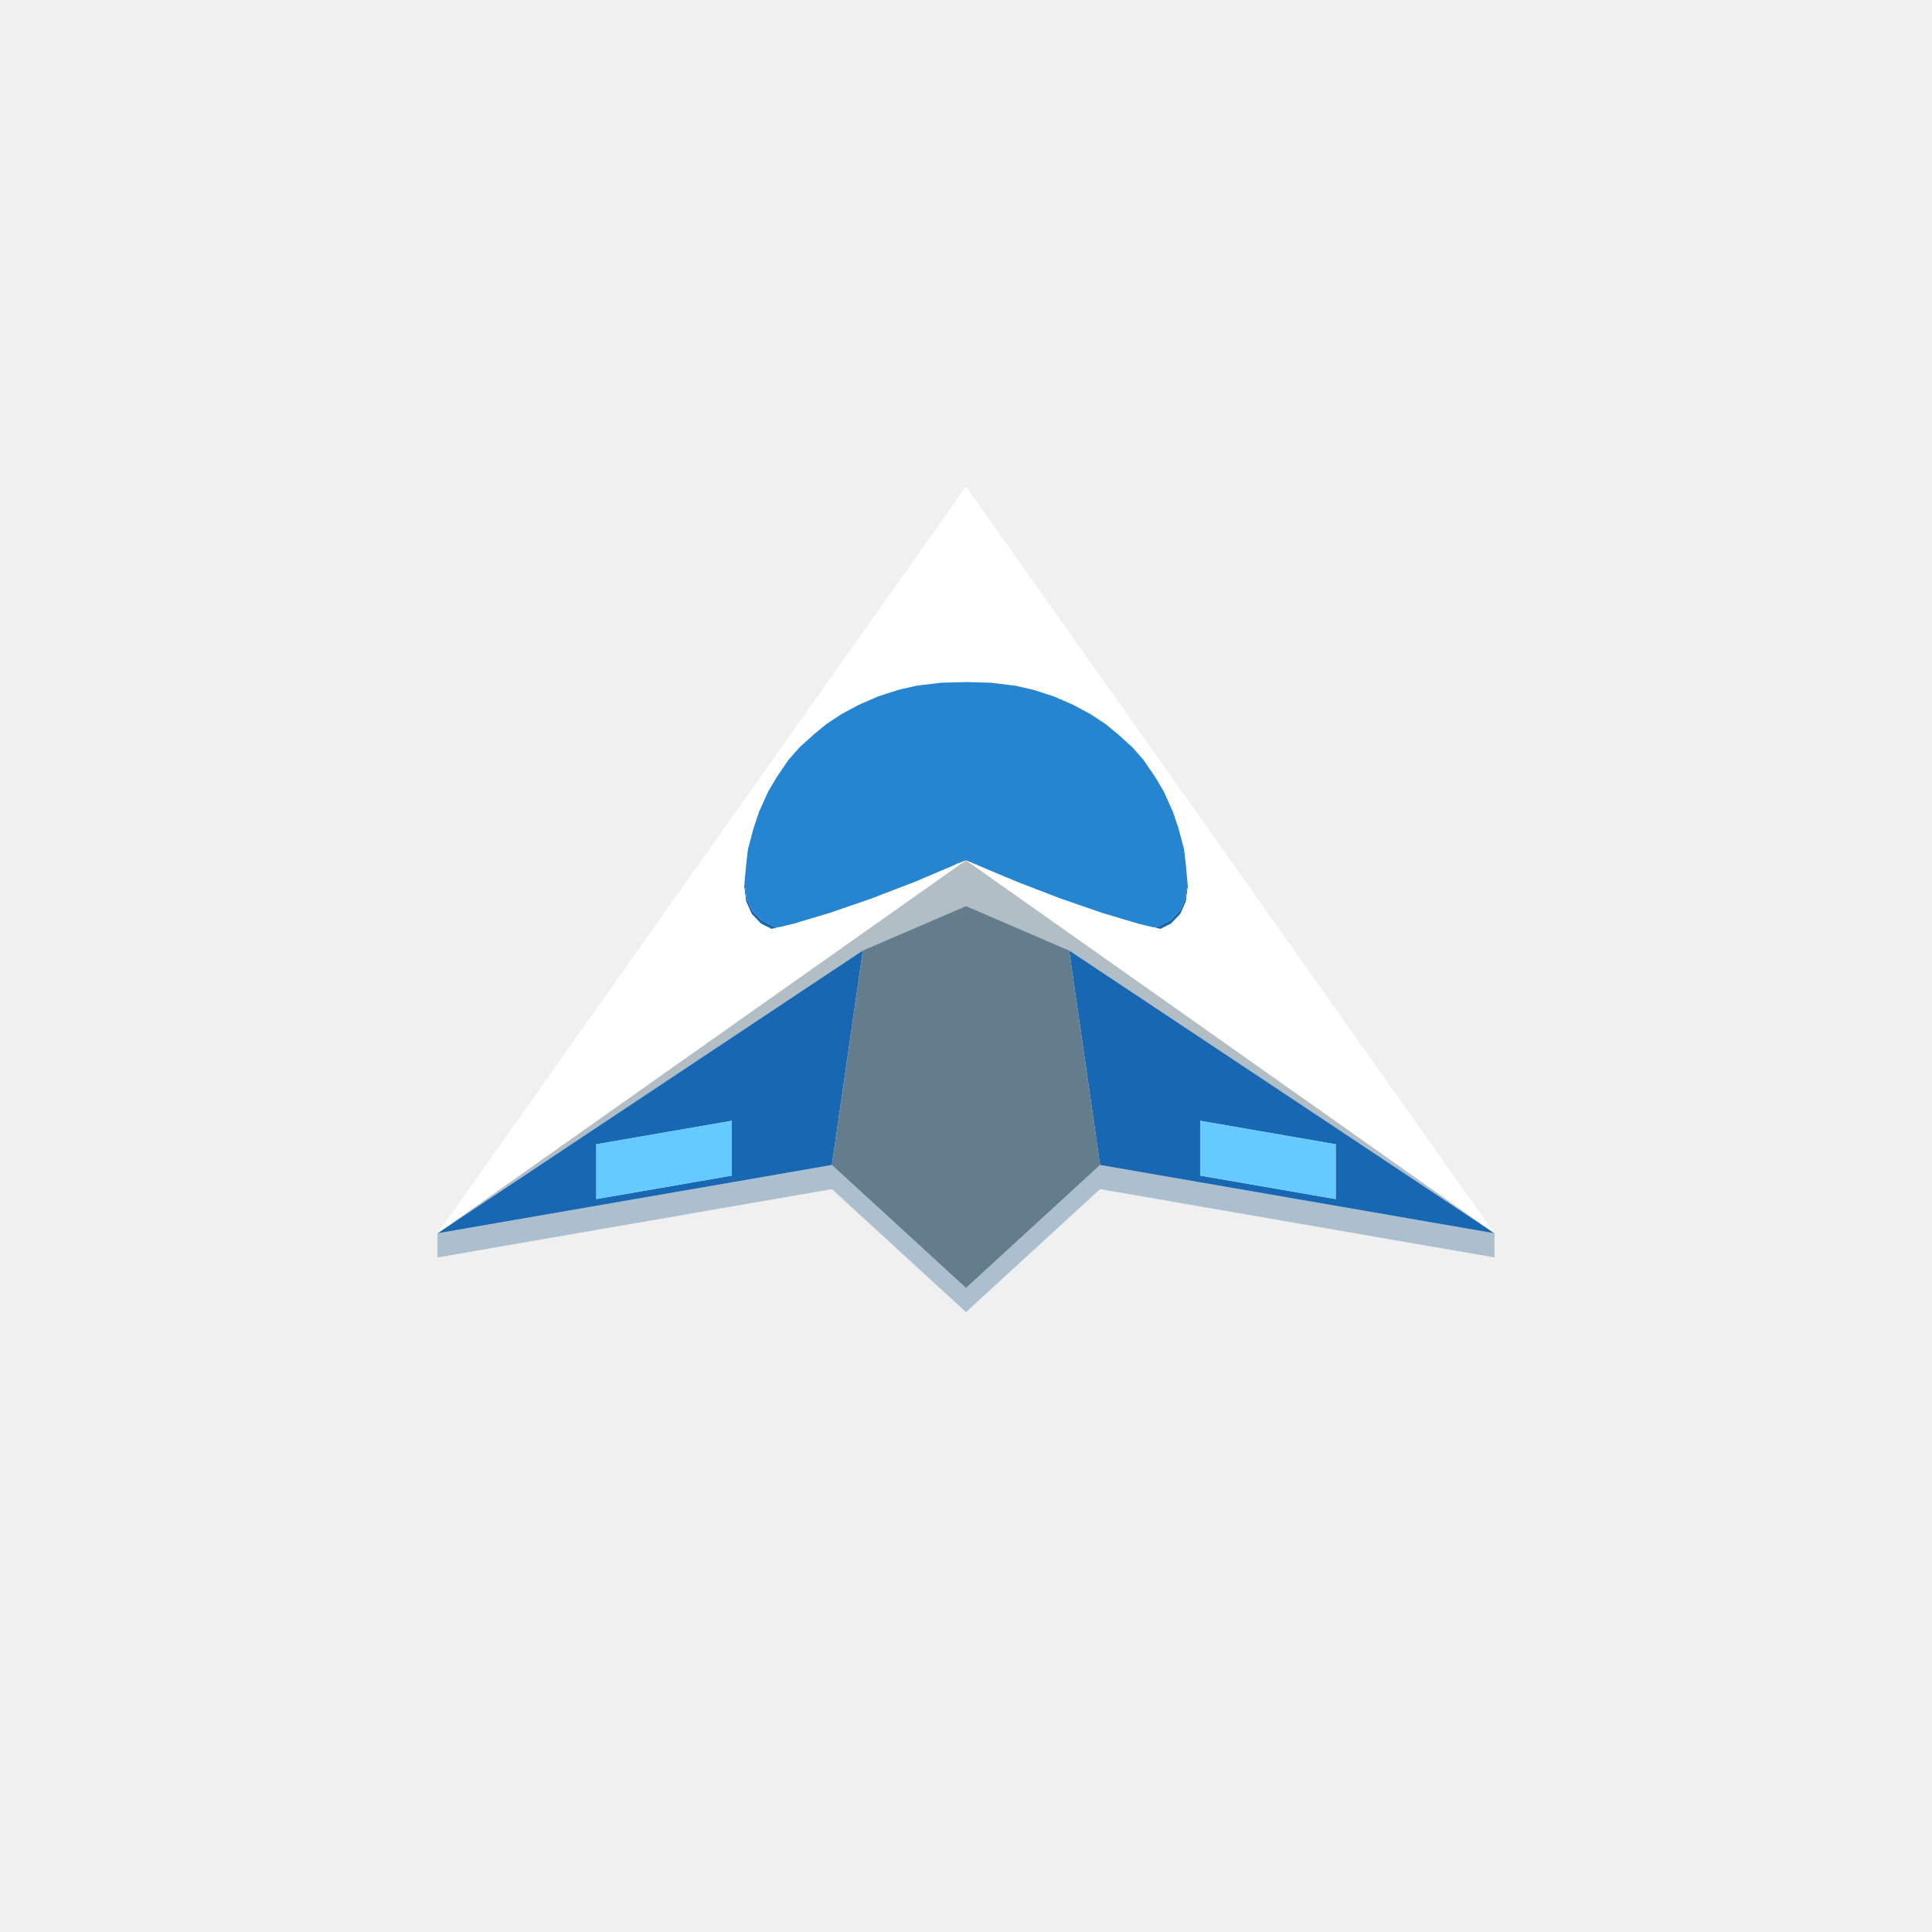
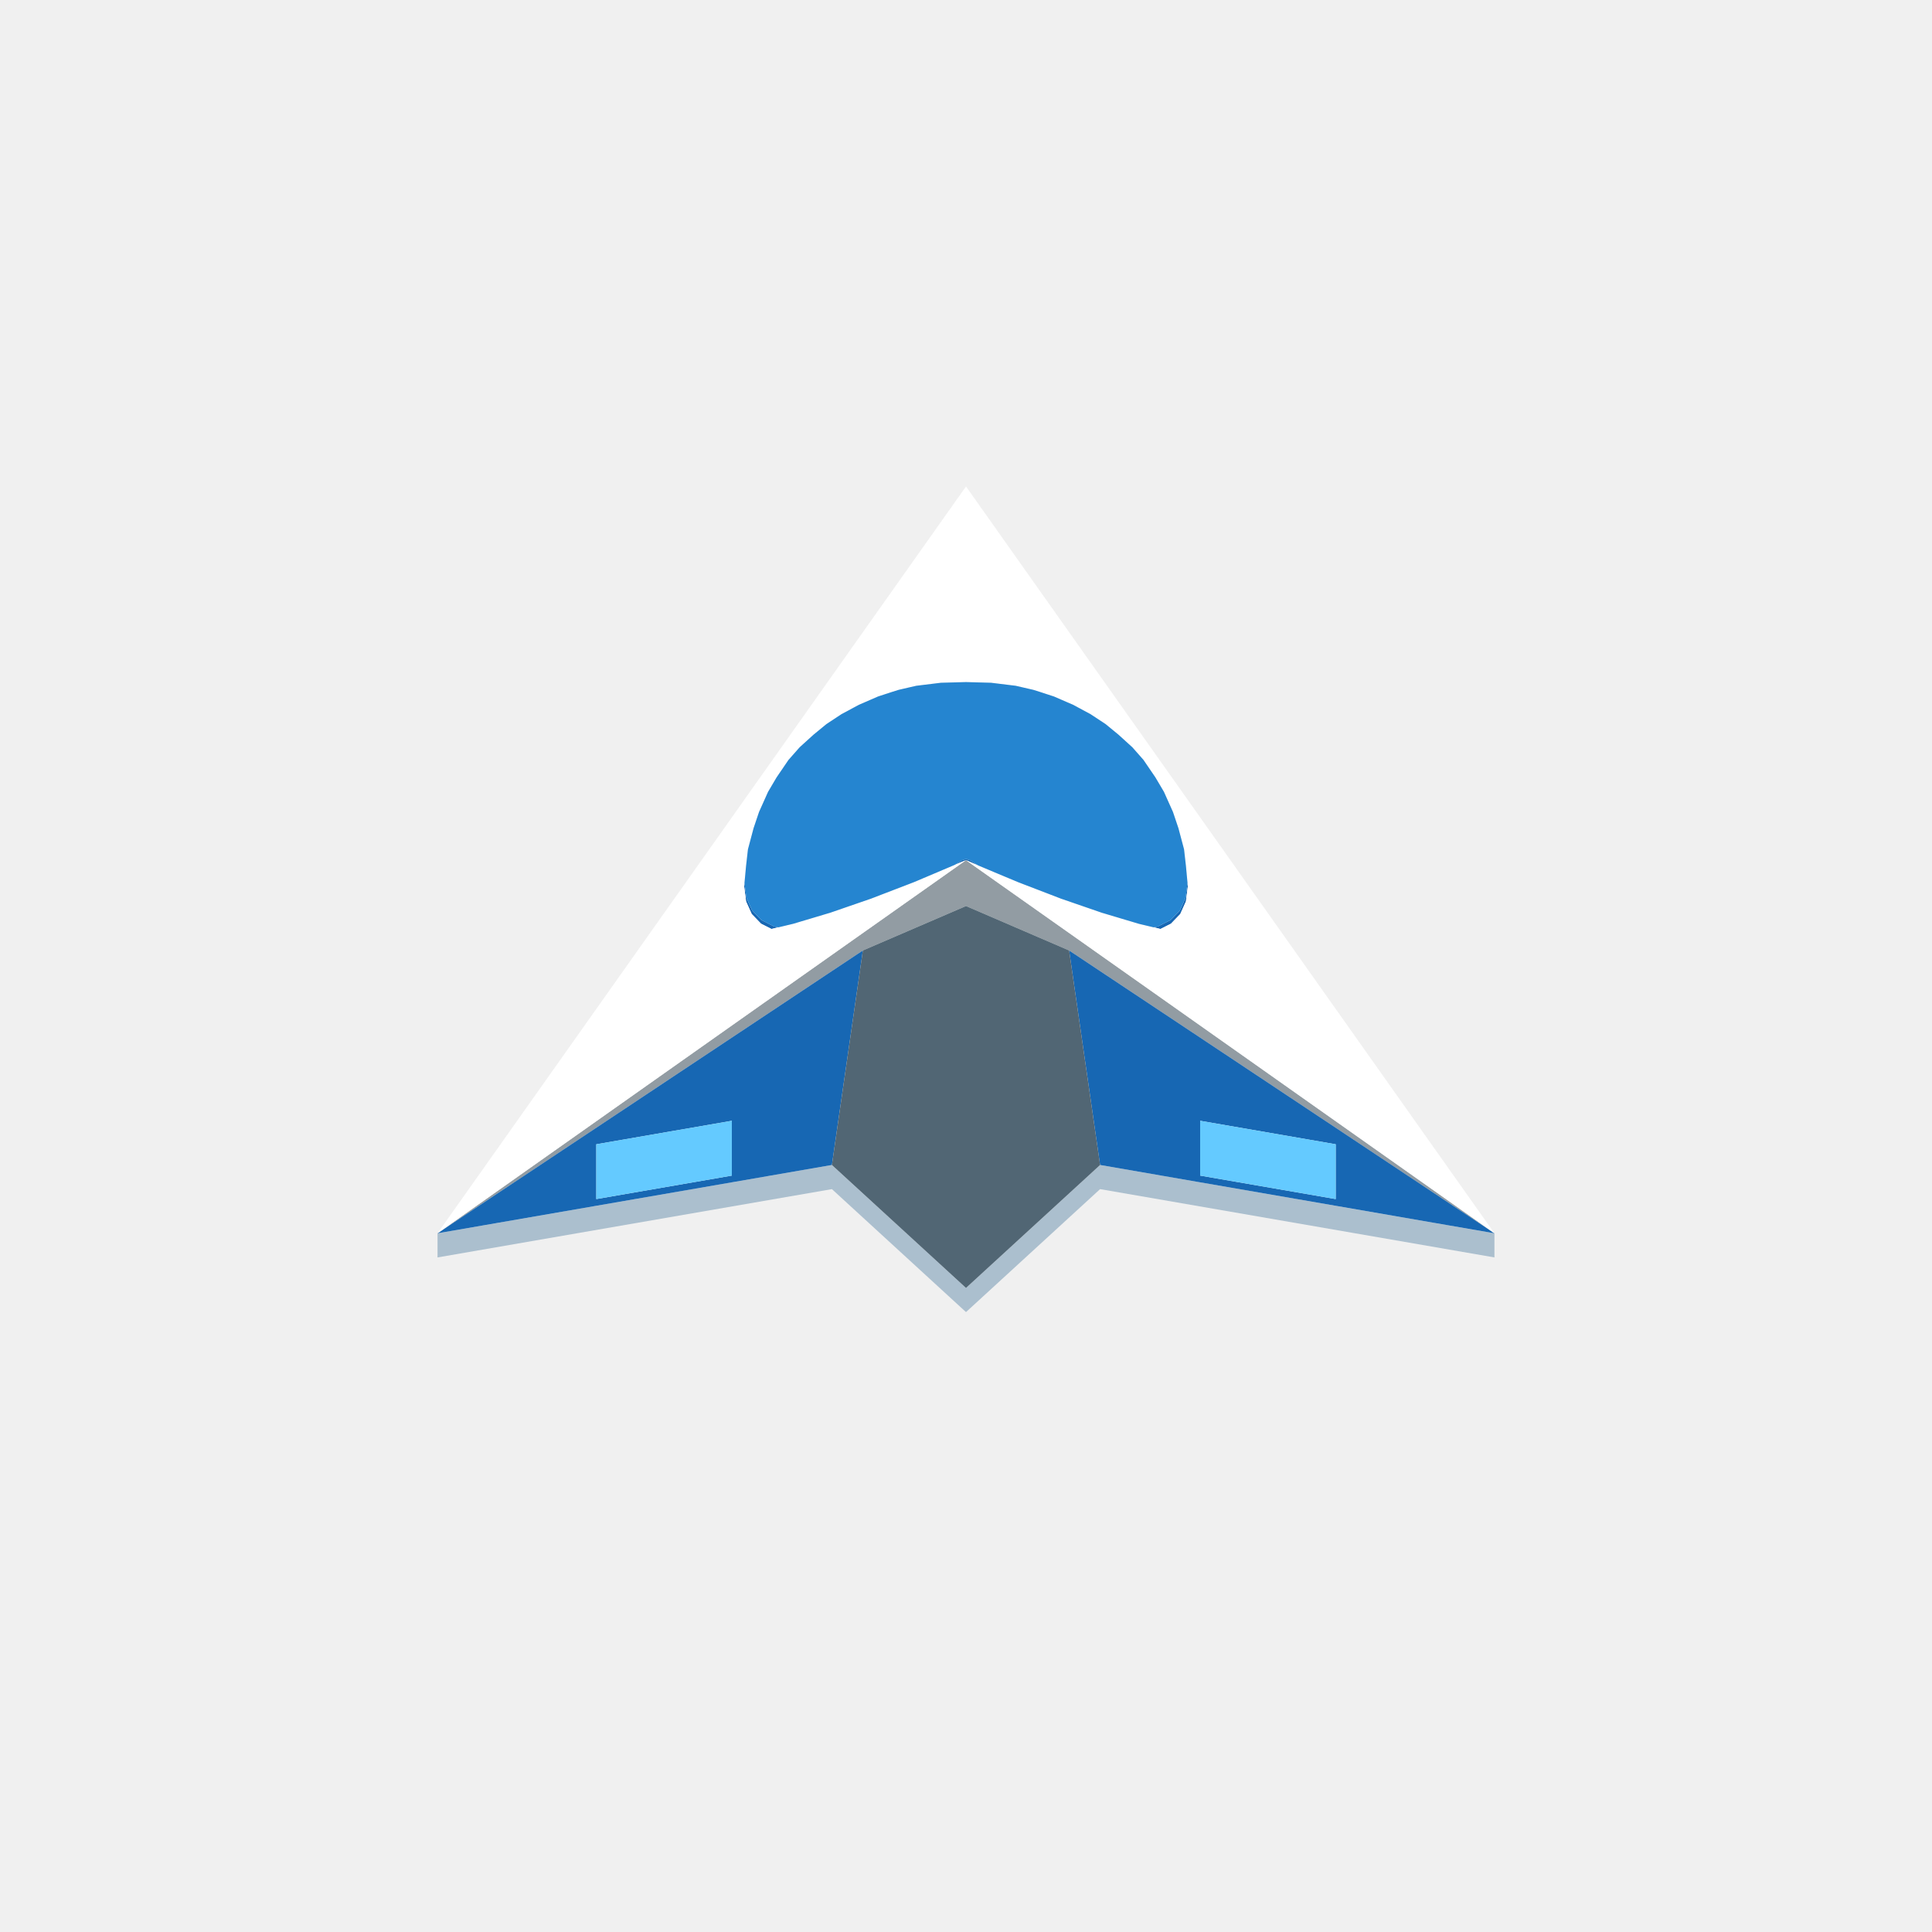
<svg xmlns="http://www.w3.org/2000/svg" width="96" height="96" viewBox="0 0 96 96">
  <path fill="#abbfce" d="M54.663,59.087L48,65.197L41.337,59.087L21.741,62.481L21.741,61.282L41.337,57.887L48,63.997L54.663,57.887L74.258,61.282L74.258,62.481Z" />
-   <path fill="#b2bec6" d="M21.741,61.282L32.509,53.679L37.894,49.877L38.088,49.741L38.22,49.648L38.779,49.253L39.719,48.589L39.9,48.461L39.954,48.423L41.086,47.624L41.098,47.616L42.36,46.724L43.015,46.262L43.066,46.226L43.459,45.949L43.67,45.8L43.766,45.732L44.031,45.545L44.991,44.867L45.142,44.76L46.416,43.861L46.56,43.759L47.553,43.058L47.975,42.76L48,42.743L48.022,42.758L48.302,42.956L48.782,43.294L49.355,43.699L49.44,43.759L49.465,43.777L50.376,44.42L50.858,44.76L51.557,45.254L53.062,46.316L54.956,47.654L57.317,49.32L60.233,51.379L63.813,53.907L68.199,57.004L73.597,60.814L74.258,61.282L73.682,60.898L68.658,57.558L64.074,54.51L59.891,51.728L56.086,49.198L53.125,47.229L51.588,46.567L50.889,46.266L48,45.021L45.532,46.084L42.875,47.229L42.565,47.435L40.053,49.105Z" />
+   <path fill="#929ca3" d="M21.741,61.282L32.509,53.679L37.894,49.877L38.088,49.741L38.22,49.648L38.779,49.253L39.719,48.589L39.9,48.461L39.954,48.423L41.086,47.624L41.098,47.616L42.36,46.724L43.015,46.262L43.066,46.226L43.459,45.949L43.67,45.8L43.766,45.732L44.031,45.545L44.991,44.867L45.142,44.76L46.416,43.861L46.56,43.759L47.553,43.058L47.975,42.76L48,42.743L48.022,42.758L48.302,42.956L48.782,43.294L49.355,43.699L49.44,43.759L49.465,43.777L50.376,44.42L50.858,44.76L51.557,45.254L53.062,46.316L54.956,47.654L57.317,49.32L60.233,51.379L63.813,53.907L68.199,57.004L73.597,60.814L74.258,61.282L73.682,60.898L68.658,57.558L64.074,54.51L59.891,51.728L56.086,49.198L53.125,47.229L51.588,46.567L50.889,46.266L48,45.021L45.532,46.084L42.875,47.229L42.565,47.435L40.053,49.105Z" />
  <path fill="#1767b3" d="M21.741,61.282L40.053,49.105L42.875,47.229L42.666,48.678L41.337,57.887L36.365,58.749L29.629,59.915ZM29.629,59.581L36.365,58.415L36.365,55.691L29.629,56.858ZM48.053,42.693L48.054,42.693L48.074,42.705L48.113,42.72L48.204,42.746L48.524,42.953L48.597,42.999L48.468,42.945L48.367,42.903L48.095,42.781L48,42.743L47.802,42.822L47.554,42.927L47.441,42.975L47.476,42.953L47.796,42.746L47.887,42.72L47.926,42.705L47.947,42.693L47.959,42.693L47.979,42.693L48,42.693ZM53.125,47.229L54.663,48.252L56.086,49.198L59.891,51.728L60.754,52.302L64.074,54.51L68.658,57.558L73.682,60.898L74.258,61.282L74.031,61.242L71.321,60.773L66.418,59.923L66.371,59.915L59.635,58.749L54.663,57.887L54.613,57.545L54.558,57.16L53.37,48.928L53.334,48.678ZM66.371,59.581L66.371,56.858L64.987,56.618L59.635,55.691L59.635,58.415L66.261,59.562ZM58.912,44.61L58.99,43.994L59.006,43.864L59.023,44.044L58.928,44.791L58.647,45.416L58.184,45.898L57.725,46.13L57.665,46.16L57.63,46.152L57.579,46.14L57.539,46.13L57.438,46.106L57.396,46.096L57.321,46.078L57.531,46.039L57.644,45.981L58.168,45.716L58.249,45.632L58.631,45.234L58.68,45.126ZM38.421,46.14L38.335,46.16L37.816,45.898L37.353,45.416L37.072,44.791L36.977,44.044L36.994,43.864L37.01,43.994L37.088,44.61L37.32,45.126L37.369,45.234L37.751,45.632L37.832,45.716L38.356,45.981L38.469,46.039L38.679,46.078L38.562,46.106L38.461,46.13Z" />
  <path fill="#ffffff" d="M21.741,61.282L22.732,59.881L25.145,56.472L26.705,54.268L27.475,53.178L27.482,53.169L27.807,52.71L28.35,51.942L28.643,51.528L29.237,50.689L29.858,49.811L30.35,49.116L30.806,48.472L31.244,47.853L31.676,47.242L32.114,46.622L32.574,45.972L33.08,45.257L33.691,44.395L34.587,43.129L36.806,39.993L36.807,39.991L36.842,39.941L36.85,39.93L36.861,39.915L36.875,39.894L36.952,39.786L36.972,39.757L36.983,39.741L37.004,39.712L37.043,39.657L37.049,39.648L37.121,39.546L37.124,39.542L37.132,39.531L37.166,39.484L37.167,39.482L37.2,39.436L37.232,39.39L37.234,39.387L37.235,39.386L37.254,39.359L37.315,39.273L37.317,39.27L37.356,39.215L37.428,39.113L37.433,39.106L37.444,39.09L37.455,39.075L37.507,39.001L37.515,38.99L37.52,38.982L37.535,38.962L37.544,38.949L37.591,38.883L37.667,38.775L37.672,38.768L37.68,38.757L37.687,38.747L37.718,38.703L37.732,38.683L37.736,38.677L37.747,38.663L37.752,38.654L37.756,38.65L37.781,38.614L37.803,38.584L37.808,38.576L37.818,38.562L37.844,38.525L37.847,38.521L37.858,38.505L37.88,38.474L37.887,38.464L37.95,38.376L37.985,38.326L37.993,38.315L38.048,38.237L38.052,38.232L38.072,38.204L38.129,38.123L38.167,38.068L38.182,38.048L38.194,38.03L38.197,38.026L38.205,38.014L38.231,37.978L38.242,37.963L38.252,37.949L38.26,37.938L38.262,37.935L38.287,37.899L38.305,37.873L38.315,37.86L38.317,37.857L38.322,37.849L38.328,37.842L38.33,37.838L38.335,37.831L38.344,37.818L38.354,37.804L38.373,37.777L38.379,37.77L38.387,37.758L38.399,37.741L38.405,37.732L38.419,37.713L38.453,37.664L38.465,37.647L38.472,37.638L38.493,37.608L38.517,37.575L38.525,37.563L38.528,37.558L38.562,37.51L38.639,37.402L38.658,37.374L38.659,37.374L38.669,37.359L38.712,37.299L38.738,37.261L38.745,37.252L38.761,37.23L38.764,37.224L38.769,37.219L38.771,37.215L38.783,37.199L38.795,37.181L38.8,37.174L38.81,37.16L38.811,37.158L38.816,37.151L38.825,37.139L38.853,37.099L38.857,37.093L38.933,36.986L38.974,36.929L38.993,36.901L39.001,36.89L39.012,36.874L39.027,36.854L39.056,36.812L39.056,36.812L39.056,36.812L39.057,36.811L39.116,36.728L39.132,36.705L39.139,36.694L39.145,36.686L39.151,36.678L39.166,36.657L39.181,36.636L39.192,36.621L39.192,36.62L39.203,36.605L39.211,36.594L39.212,36.592L39.214,36.589L39.231,36.566L39.238,36.555L39.24,36.552L39.261,36.523L39.283,36.492L39.29,36.481L39.297,36.472L39.309,36.455L39.322,36.436L39.393,36.336L39.415,36.305L39.427,36.288L39.451,36.254L39.492,36.197L39.505,36.177L39.513,36.166L39.519,36.159L39.53,36.143L39.536,36.135L39.537,36.133L39.541,36.127L39.542,36.126L39.55,36.115L39.559,36.102L39.572,36.083L39.576,36.078L39.595,36.051L39.631,36L39.647,35.977L39.648,35.975L39.653,35.969L39.655,35.966L39.674,35.939L39.68,35.931L39.707,35.892L39.722,35.871L39.728,35.862L39.729,35.862L39.73,35.86L39.74,35.846L39.753,35.827L39.794,35.77L39.831,35.717L39.833,35.715L39.84,35.704L39.841,35.703L39.851,35.689L39.853,35.685L39.854,35.685L39.856,35.681L39.857,35.68L39.857,35.68L39.872,35.66L39.873,35.658L39.882,35.645L39.918,35.594L39.956,35.54L39.975,35.514L40.025,35.443L40.047,35.412L40.048,35.41L40.051,35.406L40.065,35.386L40.105,35.33L40.107,35.328L40.116,35.314L40.119,35.31L40.121,35.306L40.135,35.287L40.154,35.26L40.169,35.24L40.182,35.221L40.183,35.219L40.192,35.207L40.206,35.188L40.207,35.185L40.208,35.185L40.207,35.185L40.208,35.184L40.221,35.166L40.227,35.158L40.263,35.107L40.267,35.101L40.268,35.099L40.314,35.035L40.316,35.031L40.339,35L40.377,34.945L40.406,34.905L40.416,34.89L40.419,34.886L40.427,34.875L40.451,34.841L40.462,34.826L40.481,34.799L40.519,34.745L40.527,34.734L40.532,34.726L40.553,34.697L40.558,34.69L40.572,34.67L40.608,34.62L40.613,34.612L40.62,34.602L40.622,34.599L40.629,34.589L40.674,34.525L40.7,34.488L40.717,34.466L40.717,34.465L40.731,34.445L40.754,34.413L40.767,34.394L40.779,34.377L40.789,34.363L40.806,34.34L40.82,34.319L40.876,34.241L40.897,34.211L40.91,34.193L40.926,34.17L40.927,34.169L40.943,34.145L40.968,34.11L40.98,34.094L41.022,34.034L41.049,33.996L41.05,33.996L41.049,33.995L41.07,33.966L41.072,33.964L41.074,33.96L41.124,33.889L41.151,33.852L41.158,33.842L41.181,33.809L41.183,33.806L41.245,33.718L41.267,33.688L41.272,33.681L41.273,33.679L41.279,33.671L41.286,33.661L41.29,33.656L41.339,33.586L41.391,33.513L41.392,33.511L41.425,33.464L41.428,33.461L41.443,33.439L41.464,33.409L41.501,33.357L41.529,33.318L41.558,33.277L41.62,33.189L41.675,33.111L41.728,33.035L41.735,33.026L41.741,33.019L41.816,32.911L41.834,32.886L41.867,32.84L41.903,32.789L41.914,32.774L41.914,32.773L41.93,32.751L41.952,32.72L41.985,32.673L41.992,32.664L42,32.652L42.038,32.598L42.056,32.572L42.122,32.479L42.152,32.437L42.167,32.415L42.328,32.188L42.34,32.171L42.389,32.103L42.428,32.046L42.439,32.031L42.489,31.961L42.518,31.92L42.613,31.786L42.658,31.721L42.66,31.72L42.662,31.717L42.736,31.612L42.806,31.512L42.814,31.501L42.818,31.496L42.844,31.46L42.923,31.348L42.966,31.287L42.973,31.277L43.144,31.035L43.149,31.029L43.159,31.014L43.198,30.959L43.255,30.878L43.274,30.851L43.297,30.818L43.371,30.714L43.434,30.626L43.52,30.504L43.538,30.478L43.544,30.47L43.743,30.189L43.747,30.183L43.758,30.167L43.782,30.134L43.862,30.02L43.884,29.989L43.91,29.952L44.029,29.784L44.121,29.654L44.164,29.593L44.242,29.483L44.251,29.471L44.432,29.215L44.568,29.022L44.611,28.963L44.645,28.914L44.653,28.902L44.991,28.425L45.036,28.362L45.079,28.3L45.147,28.204L45.279,28.017L45.29,28.003L45.294,27.997L45.37,27.889L45.46,27.762L45.891,27.153L46.392,26.445L46.466,26.34L46.578,26.182L46.679,26.04L46.759,25.926L46.803,25.864L46.888,25.744L46.908,25.715L47.08,25.473L47.1,25.445L48,24.173L48.731,25.205L48.755,25.239L48.887,25.426L48.92,25.473L49.092,25.715L49.112,25.744L49.197,25.864L49.241,25.926L49.321,26.04L49.422,26.182L49.534,26.34L49.608,26.445L50.109,27.153L50.259,27.365L50.54,27.762L50.63,27.889L50.71,28.003L50.721,28.017L50.76,28.073L50.853,28.204L50.921,28.3L50.964,28.362L51.009,28.425L51.347,28.902L51.355,28.914L51.389,28.963L51.432,29.022L51.568,29.215L51.749,29.471L51.758,29.483L51.836,29.593L51.998,29.822L52.09,29.952L52.116,29.989L52.138,30.02L52.218,30.134L52.242,30.167L52.257,30.189L52.271,30.209L52.443,30.451L52.456,30.47L52.462,30.478L52.48,30.504L52.528,30.572L52.566,30.626L52.703,30.818L52.726,30.851L52.745,30.878L52.802,30.959L52.841,31.014L52.856,31.035L52.893,31.088L53.034,31.287L53.077,31.348L53.182,31.496L53.187,31.503L53.194,31.512L53.234,31.569L53.338,31.717L53.34,31.72L53.342,31.721L53.387,31.786L53.511,31.961L53.561,32.031L53.572,32.046L53.595,32.079L53.611,32.103L53.614,32.106L53.66,32.171L53.672,32.188L53.827,32.408L53.848,32.437L53.878,32.479L53.962,32.598L54,32.652L54.015,32.673L54.086,32.773L54.097,32.789L54.166,32.886L54.184,32.911L54.259,33.019L54.265,33.026L54.272,33.035L54.283,33.051L54.38,33.189L54.442,33.277L54.471,33.318L54.536,33.409L54.572,33.461L54.575,33.464L54.608,33.511L54.661,33.586L54.663,33.588L54.71,33.656L54.721,33.671L54.728,33.681L54.755,33.718L54.817,33.806L54.819,33.809L54.819,33.81L54.819,33.809L54.842,33.842L54.876,33.889L54.926,33.96L54.93,33.966L55.015,34.087L55.02,34.094L55.032,34.11L55.062,34.152L55.074,34.17L55.09,34.193L55.103,34.211L55.124,34.241L55.141,34.265L55.153,34.282L55.194,34.34L55.221,34.377L55.233,34.394L55.246,34.413L55.269,34.445L55.272,34.449L55.283,34.466L55.326,34.525L55.365,34.582L55.369,34.587L55.371,34.589L55.378,34.599L55.38,34.602L55.392,34.62L55.424,34.664L55.428,34.67L55.436,34.681L55.443,34.691L55.447,34.697L55.453,34.705L55.468,34.726L55.481,34.745L55.496,34.767L55.519,34.799L55.545,34.835L55.549,34.841L55.573,34.875L55.581,34.886L55.661,35L55.686,35.035L55.7,35.054L55.732,35.099L55.732,35.1L55.731,35.1L55.733,35.101L55.733,35.101L55.737,35.107L55.742,35.114L55.745,35.118L55.773,35.158L55.786,35.175L55.792,35.184L55.793,35.185L55.794,35.188L55.806,35.205L55.808,35.207L55.817,35.219L55.818,35.221L55.831,35.24L55.846,35.26L55.85,35.266L55.879,35.306L55.884,35.314L55.893,35.328L55.907,35.347L55.934,35.386L55.949,35.406L56.025,35.514L56.044,35.54L56.054,35.555L56.066,35.571L56.082,35.594L56.094,35.611L56.118,35.645L56.121,35.65L56.128,35.66L56.143,35.68L56.143,35.68L56.144,35.681L56.146,35.685L56.147,35.685L56.167,35.715L56.196,35.755L56.206,35.77L56.213,35.779L56.235,35.81L56.247,35.827L56.26,35.846L56.27,35.86L56.278,35.871L56.293,35.892L56.306,35.911L56.326,35.939L56.347,35.969L56.352,35.975L56.353,35.977L56.383,36.019L56.405,36.051L56.41,36.058L56.428,36.083L56.441,36.102L56.45,36.115L56.458,36.126L56.459,36.127L56.463,36.133L56.47,36.143L56.481,36.159L56.487,36.166L56.489,36.169L56.495,36.177L56.5,36.185L56.508,36.197L56.514,36.205L56.549,36.254L56.552,36.258L56.573,36.288L56.576,36.292L56.602,36.329L56.607,36.336L56.691,36.455L56.703,36.472L56.72,36.496L56.733,36.515L56.739,36.523L56.74,36.524L56.762,36.555L56.788,36.592L56.797,36.605L56.808,36.62L56.808,36.621L56.819,36.636L56.841,36.666L56.849,36.678L56.855,36.686L56.861,36.694L56.868,36.705L56.884,36.728L56.943,36.811L56.944,36.812L56.948,36.818L56.957,36.83L56.973,36.854L56.988,36.874L57.067,36.986L57.084,37.011L57.095,37.026L57.108,37.044L57.118,37.059L57.147,37.099L57.163,37.121L57.175,37.139L57.184,37.151L57.189,37.158L57.2,37.174L57.204,37.18L57.205,37.181L57.217,37.199L57.231,37.219L57.239,37.23L57.255,37.252L57.288,37.299L57.331,37.359L57.341,37.374L57.342,37.374L57.361,37.402L57.397,37.453L57.483,37.575L57.487,37.581L57.495,37.591L57.535,37.647L57.547,37.664L57.573,37.702L57.581,37.713L57.595,37.732L57.595,37.732L57.595,37.732L57.601,37.741L57.613,37.758L57.621,37.77L57.627,37.777L57.646,37.804L57.656,37.818L57.665,37.831L57.67,37.838L57.683,37.857L57.683,37.858L57.684,37.858L57.685,37.86L57.693,37.87L57.695,37.873L57.758,37.963L57.769,37.978L57.795,38.014L57.803,38.026L57.808,38.033L57.825,38.058L57.828,38.062L57.833,38.068L57.871,38.123L57.952,38.237L58.002,38.308L58.062,38.393L58.113,38.464L58.142,38.505L58.156,38.525L58.182,38.562L58.192,38.576L58.196,38.582L58.197,38.584L58.218,38.613L58.219,38.614L58.248,38.654L58.253,38.663L58.259,38.67L58.264,38.677L58.282,38.703L58.32,38.757L58.329,38.77L58.339,38.783L58.409,38.882L58.456,38.949L58.48,38.982L58.485,38.99L58.556,39.09L58.565,39.104L58.572,39.113L58.644,39.215L58.647,39.219L58.658,39.234L58.746,39.359L58.748,39.362L58.768,39.39L58.791,39.422L58.833,39.482L58.868,39.531L58.876,39.542L58.879,39.546L58.957,39.657L58.973,39.68L58.98,39.689L58.996,39.712L59.017,39.741L59.028,39.757L59.125,39.894L59.158,39.941L59.193,39.991L59.194,39.993L59.209,40.013L59.296,40.137L59.298,40.139L59.334,40.19L59.337,40.194L59.366,40.235L59.379,40.254L59.473,40.386L59.483,40.4L59.491,40.412L59.533,40.471L59.555,40.503L59.56,40.509L59.568,40.521L59.568,40.521L59.568,40.521L59.575,40.531L59.639,40.62L59.767,40.802L59.774,40.811L59.789,40.833L59.805,40.856L59.835,40.898L59.897,40.985L59.979,41.102L60.075,41.237L60.139,41.328L60.166,41.366L60.171,41.373L60.195,41.407L60.196,41.408L60.321,41.585L60.348,41.623L60.392,41.685L60.401,41.697L60.429,41.738L60.448,41.764L60.465,41.789L60.525,41.873L60.608,41.99L60.646,42.044L60.694,42.112L60.718,42.145L60.847,42.328L60.873,42.364L60.916,42.426L60.962,42.491L60.976,42.51L61.007,42.554L61.191,42.815L61.234,42.874L61.284,42.946L61.298,42.965L61.377,43.076L61.398,43.106L61.413,43.129L61.418,43.135L61.473,43.212L61.536,43.302L61.573,43.354L61.626,43.43L61.648,43.46L61.708,43.544L61.744,43.595L61.771,43.635L61.868,43.771L61.947,43.883L61.964,43.907L62.087,44.08L62.096,44.094L62.309,44.395L62.413,44.541L62.733,44.994L62.75,45.017L62.824,45.121L62.86,45.173L62.92,45.257L63.263,45.742L63.326,45.832L63.416,45.959L63.426,45.972L63.645,46.282L63.725,46.396L63.747,46.426L63.886,46.622L63.963,46.732L64.177,47.034L64.324,47.242L64.358,47.29L64.428,47.389L64.442,47.409L64.446,47.414L64.459,47.433L64.475,47.455L64.706,47.781L64.756,47.853L65.091,48.325L65.194,48.472L65.625,49.081L65.65,49.116L65.767,49.282L65.775,49.292L65.799,49.327L65.93,49.512L66.142,49.811L66.148,49.82L66.175,49.857L66.412,50.192L66.694,50.591L67.261,51.392L67.303,51.452L67.423,51.622L67.65,51.942L68.136,52.629L68.163,52.667L68.513,53.162L68.629,53.325L68.658,53.367L69.021,53.88L69.034,53.898L69.224,54.167L69.392,54.404L69.728,54.879L69.747,54.906L70.01,55.277L70.054,55.339L70.063,55.352L70.396,55.824L71.472,57.344L71.52,57.412L71.999,58.088L72.052,58.163L72.271,58.473L72.707,59.088L74.258,61.282L74.256,61.28L74.148,61.204L73.597,60.814L68.199,57.004L63.813,53.907L60.233,51.379L57.317,49.32L54.956,47.654L53.062,46.316L51.557,45.254L51.102,44.932L50.376,44.42L50.338,44.394L50.035,44.179L49.67,43.922L49.648,43.906L49.465,43.777L49.44,43.759L49.355,43.699L49.165,43.565L49.066,43.495L48.782,43.294L48.587,43.157L48.302,42.956L48.168,42.861L48.022,42.758L48,42.743L47.975,42.76L47.698,42.956L47.553,43.058L47.218,43.294L46.789,43.598L46.645,43.699L46.56,43.759L46.535,43.777L46.416,43.861L45.624,44.42L45.142,44.76L44.443,45.254L44.031,45.545L43.766,45.732L43.67,45.8L43.539,45.892L43.459,45.949L43.015,46.262L42.938,46.316L41.044,47.654L39.954,48.423L39.719,48.589L38.088,49.741L37.894,49.877L32.509,53.679ZM46.754,33.926L46.773,33.924L46.782,33.923L46.782,33.923L46.773,33.924ZM46.769,33.926L46.754,33.926L46.753,33.926L46.753,33.926L46.729,33.929L46.726,33.93L46.664,33.937L46.623,33.942L46.623,33.942L46.62,33.943L46.618,33.943L46.617,33.943L46.583,33.947L46.581,33.947L46.45,33.963L46.286,33.983L46.256,33.987L46.249,33.988L46.242,33.989L46.212,33.992L46.209,33.993L46.139,34.001L46.128,34.003L46.096,34.007L46.093,34.007L46.092,34.007L46.069,34.01L46.066,34.01L45.984,34.02L45.977,34.021L45.965,34.023L45.948,34.025L45.948,34.025L45.947,34.025L45.93,34.027L45.891,34.032L45.878,34.033L45.841,34.038L45.825,34.04L45.801,34.042L45.764,34.047L45.752,34.049L45.727,34.052L45.697,34.055L45.673,34.058L45.625,34.064L45.616,34.065L45.594,34.068L45.56,34.072L45.544,34.074L45.531,34.075L45.531,34.075L45.529,34.076L45.502,34.082L45.474,34.088L45.462,34.091L45.457,34.093L45.453,34.093L45.358,34.115L45.314,34.126L45.311,34.126L45.302,34.128L45.289,34.131L45.262,34.138L45.245,34.142L45.221,34.147L45.21,34.149L45.198,34.152L45.171,34.158L45.147,34.164L45.072,34.181L45.039,34.189L45.034,34.19L45.017,34.194L44.995,34.199L44.971,34.205L44.939,34.212L44.94,34.212L44.939,34.212L44.855,34.231L44.852,34.232L44.841,34.235L44.828,34.238L44.82,34.24L44.82,34.239L44.818,34.24L44.761,34.253L44.715,34.264L44.703,34.266L44.676,34.273L44.672,34.274L44.667,34.275L44.654,34.278L44.645,34.281L44.546,34.312L44.52,34.32L44.514,34.322L44.504,34.325L44.477,34.333L44.469,34.336L44.457,34.339L44.442,34.344L44.358,34.371L44.358,34.37L44.338,34.377L44.33,34.38L44.281,34.396L44.277,34.397L44.244,34.408L44.229,34.413L44.214,34.417L44.194,34.424L44.175,34.43L44.16,34.435L44.139,34.442L44.107,34.452L44.098,34.456L44.09,34.458L44.074,34.463L44.047,34.472L44.016,34.482L43.978,34.495L43.94,34.507L43.939,34.508L43.898,34.521L43.89,34.523L43.874,34.529L43.859,34.534L43.852,34.536L43.824,34.545L43.824,34.545L43.823,34.545L43.807,34.551L43.809,34.549L43.805,34.551L43.802,34.552L43.8,34.553L43.784,34.558L43.782,34.559L43.782,34.559L43.736,34.574L43.739,34.572L43.735,34.574L43.734,34.575L43.713,34.581L43.711,34.582L43.71,34.582L43.709,34.583L43.689,34.589L43.651,34.602L43.628,34.609L43.535,34.65L43.531,34.651L43.516,34.658L43.486,34.671L43.47,34.678L43.467,34.679L43.452,34.685L43.441,34.69L43.432,34.694L43.399,34.709L43.384,34.715L43.358,34.727L43.353,34.729L43.299,34.752L43.287,34.757L43.255,34.771L43.237,34.779L43.186,34.801L43.14,34.821L43.106,34.836L43.089,34.843L43.063,34.854L43.037,34.865L43.013,34.876L43.009,34.878L43.008,34.878L43.006,34.879L42.993,34.885L42.951,34.903L42.941,34.907L42.885,34.932L42.873,34.937L42.831,34.955L42.783,34.976L42.762,34.985L42.756,34.988L42.753,34.989L42.721,35.003L42.676,35.022L42.648,35.037L42.646,35.038L42.645,35.038L42.646,35.039L42.637,35.043L42.568,35.08L42.564,35.082L42.564,35.082L42.564,35.082L42.503,35.115L42.499,35.117L42.489,35.123L42.48,35.127L42.479,35.128L42.477,35.129L42.465,35.135L42.446,35.146L42.423,35.158L42.396,35.172L42.38,35.181L42.334,35.206L42.328,35.209L42.325,35.211L42.318,35.215L42.306,35.221L42.292,35.228L42.264,35.243L42.256,35.248L42.25,35.251L42.159,35.3L42.147,35.306L42.131,35.315L42.128,35.316L42.068,35.349L42.055,35.356L42.047,35.36L42.02,35.374L42.019,35.375L42.016,35.377L42.011,35.379L41.989,35.391L41.987,35.392L41.955,35.409L41.949,35.412L41.94,35.417L41.919,35.429L41.901,35.438L41.876,35.452L41.816,35.484L41.78,35.508L41.772,35.513L41.733,35.538L41.704,35.558L41.674,35.577L41.67,35.58L41.644,35.597L41.62,35.613L41.55,35.659L41.539,35.667L41.537,35.668L41.532,35.671L41.522,35.677L41.521,35.678L41.503,35.69L41.477,35.708L41.444,35.729L41.44,35.731L41.434,35.736L41.425,35.742L41.406,35.754L41.391,35.764L41.385,35.768L41.373,35.776L41.346,35.794L41.29,35.831L41.272,35.843L41.27,35.844L41.255,35.854L41.235,35.867L41.235,35.867L41.234,35.867L41.176,35.906L41.169,35.911L41.094,35.96L41.09,35.962L41.089,35.963L41.072,35.974L41.071,35.974L41.071,35.975L41.062,35.981L41.042,35.997L41.026,36.01L40.996,36.035L40.965,36.061L40.962,36.063L40.952,36.072L40.941,36.08L40.939,36.082L40.927,36.092L40.922,36.096L40.91,36.106L40.9,36.114L40.89,36.123L40.871,36.138L40.825,36.176L40.799,36.197L40.792,36.203L40.715,36.267L40.7,36.279L40.679,36.296L40.649,36.321L40.628,36.338L40.617,36.347L40.61,36.353L40.608,36.354L40.478,36.461L40.443,36.49L40.441,36.492L40.438,36.494L40.435,36.497L40.428,36.502L40.428,36.502L40.428,36.503L40.427,36.503L40.427,36.503L40.422,36.508L40.406,36.522L40.404,36.524L40.386,36.54L40.361,36.563L40.315,36.605L40.307,36.612L40.302,36.617L40.299,36.619L40.297,36.621L40.288,36.63L40.279,36.637L40.206,36.704L40.205,36.704L40.189,36.719L40.163,36.743L40.099,36.801L40.059,36.837L40.051,36.844L40.044,36.851L40.042,36.852L40.026,36.867L39.98,36.908L39.976,36.912L39.962,36.925L39.947,36.939L39.902,36.979L39.892,36.989L39.886,36.993L39.876,37.003L39.872,37.007L39.866,37.012L39.863,37.015L39.86,37.017L39.846,37.03L39.828,37.046L39.815,37.058L39.812,37.061L39.81,37.063L39.774,37.096L39.746,37.121L39.733,37.133L39.712,37.157L39.688,37.183L39.681,37.191L39.681,37.191L39.669,37.206L39.585,37.301L39.555,37.335L39.531,37.361L39.5,37.397L39.461,37.442L39.443,37.462L39.439,37.467L39.421,37.486L39.394,37.517L39.384,37.529L39.36,37.556L39.359,37.557L39.349,37.569L39.342,37.576L39.339,37.58L39.338,37.581L39.291,37.635L39.284,37.642L39.284,37.642L39.274,37.654L39.27,37.658L39.267,37.662L39.233,37.7L39.201,37.736L39.194,37.744L39.181,37.759L39.145,37.812L39.128,37.836L39.127,37.838L39.115,37.855L39.092,37.889L39.091,37.89L39.087,37.897L39.067,37.926L39.029,37.982L38.997,38.028L38.971,38.067L38.969,38.069L38.964,38.077L38.956,38.089L38.935,38.12L38.908,38.159L38.907,38.158L38.908,38.159L38.889,38.187L38.882,38.197L38.877,38.204L38.871,38.214L38.868,38.217L38.85,38.244L38.846,38.249L38.839,38.26L38.822,38.285L38.815,38.296L38.753,38.387L38.741,38.403L38.726,38.426L38.721,38.433L38.706,38.454L38.696,38.469L38.694,38.473L38.683,38.488L38.667,38.512L38.598,38.613L38.596,38.617L38.592,38.623L38.591,38.624L38.591,38.624L38.587,38.63L38.581,38.641L38.562,38.673L38.504,38.771L38.484,38.805L38.472,38.826L38.462,38.842L38.452,38.859L38.413,38.925L38.409,38.927L38.413,38.926L38.393,38.959L38.392,38.961L38.366,39.005L38.362,39.011L38.334,39.059L38.313,39.095L38.3,39.117L38.29,39.135L38.283,39.147L38.277,39.156L38.248,39.205L38.243,39.214L38.231,39.235L38.226,39.242L38.218,39.257L38.175,39.329L38.169,39.34L38.163,39.349L38.146,39.389L38.142,39.397L38.13,39.423L38.113,39.46L38.111,39.465L38.091,39.511L38.081,39.533L38.071,39.554L38.032,39.641L38.018,39.672L38.018,39.674L38.008,39.695L37.996,39.723L37.968,39.785L37.955,39.812L37.938,39.852L37.937,39.854L37.931,39.866L37.927,39.876L37.914,39.905L37.913,39.906L37.883,39.974L37.855,40.036L37.811,40.134L37.81,40.136L37.785,40.191L37.78,40.203L37.774,40.217L37.762,40.244L37.749,40.272L37.748,40.275L37.716,40.346L37.699,40.396L37.677,40.461L37.672,40.476L37.662,40.507L37.661,40.508L37.661,40.509L37.652,40.537L37.645,40.558L37.636,40.582L37.635,40.586L37.63,40.601L37.628,40.606L37.613,40.652L37.61,40.66L37.606,40.673L37.602,40.684L37.602,40.685L37.584,40.738L37.564,40.796L37.539,40.872L37.527,40.907L37.525,40.914L37.52,40.927L37.519,40.931L37.513,40.95L37.503,40.979L37.495,41.001L37.444,41.154L37.377,41.404L37.367,41.444L37.316,41.635L37.224,41.981L37.216,42.01L37.208,42.041L37.165,42.203L37.153,42.308L37.129,42.517L37.072,43.022L37.063,43.119L37.058,43.166L37.058,43.174L37.056,43.19L37.055,43.202L36.994,43.864L36.977,44.044L37.072,44.791L37.353,45.416L37.816,45.898L38.335,46.16L39.409,45.904L39.578,45.853L41.252,45.354L41.322,45.329L42.714,44.849L43.245,44.666L43.275,44.656L43.311,44.642L43.778,44.462L43.803,44.452L43.88,44.423L44.475,44.194L45.158,43.932L45.422,43.83L46.142,43.525L46.276,43.468L46.5,43.374L46.566,43.346L47.441,42.975L47.554,42.927L47.802,42.822L48,42.743L48.095,42.781L48.367,42.903L48.468,42.945L48.597,42.999L48.866,43.112L49.434,43.351L49.501,43.378L49.563,43.405L49.854,43.527L50.578,43.83L50.647,43.857L50.822,43.924L50.842,43.932L50.911,43.959L51.525,44.194L51.611,44.227L51.803,44.301L52.197,44.452L52.222,44.462L52.689,44.642L52.725,44.656L52.762,44.668L53.286,44.849L53.489,44.919L53.552,44.941L54.424,45.242L54.678,45.329L54.748,45.354L55.06,45.447L55.767,45.658L55.979,45.721L56.591,45.904L56.753,45.942L57.115,46.029L57.621,46.15L57.665,46.16L57.725,46.13L58.094,45.943L58.103,45.939L58.184,45.898L58.647,45.416L58.928,44.791L59.023,44.044L59.006,43.865L59.006,43.864L58.946,43.207L58.945,43.202L58.943,43.184L58.937,43.119L58.928,43.022L58.864,42.462L58.856,42.389L58.847,42.308L58.835,42.203L58.801,42.075L58.741,41.85L58.684,41.635L58.683,41.631L58.629,41.428L58.623,41.404L58.569,41.202L58.556,41.154L58.537,41.096L58.501,40.99L58.497,40.979L58.481,40.931L58.48,40.927L58.426,40.767L58.416,40.738L58.398,40.685L58.357,40.563L58.339,40.509L58.339,40.508L58.323,40.461L58.284,40.346L58.252,40.275L58.251,40.272L58.221,40.206L58.19,40.136L58.153,40.053L58.086,39.904L58.073,39.876L58.045,39.812L58.004,39.723L57.992,39.695L57.982,39.674L57.929,39.554L57.837,39.349L57.825,39.329L57.784,39.26L57.779,39.251L57.772,39.239L57.722,39.156L57.717,39.147L57.71,39.135L57.7,39.117L57.687,39.095L57.666,39.059L57.638,39.011L57.608,38.961L57.587,38.926L57.591,38.927L57.587,38.925L57.548,38.859L57.548,38.859L57.538,38.842L57.507,38.79L57.496,38.771L57.496,38.771L57.413,38.63L57.408,38.623L57.408,38.622L57.408,38.622L57.404,38.617L57.402,38.613L57.354,38.543L57.333,38.512L57.321,38.494L57.317,38.488L57.306,38.473L57.304,38.469L57.294,38.454L57.247,38.387L57.185,38.296L57.185,38.294L57.184,38.294L57.178,38.285L57.161,38.26L57.15,38.244L57.132,38.217L57.129,38.214L57.118,38.197L57.092,38.159L57.065,38.12L57.036,38.077L57.033,38.073L57.031,38.069L57.014,38.045L57.003,38.028L56.972,37.983L56.971,37.982L56.968,37.977L56.939,37.934L56.933,37.926L56.913,37.897L56.908,37.889L56.892,37.865L56.885,37.855L56.872,37.836L56.819,37.759L56.806,37.744L56.799,37.736L56.74,37.669L56.73,37.658L56.726,37.654L56.716,37.642L56.709,37.635L56.674,37.594L56.662,37.581L56.661,37.58L56.658,37.576L56.651,37.569L56.579,37.486L56.557,37.462L56.539,37.442L56.5,37.397L56.482,37.376L56.474,37.368L56.445,37.335L56.434,37.322L56.424,37.311L56.415,37.301L56.367,37.246L56.319,37.191L56.312,37.183L56.267,37.133L56.254,37.121L56.223,37.093L56.19,37.063L56.154,37.03L56.134,37.012L56.128,37.007L56.124,37.003L56.108,36.989L56.098,36.979L56.074,36.957L56.02,36.908L55.999,36.889L55.941,36.837L55.937,36.834L55.837,36.743L55.815,36.723L55.693,36.612L55.594,36.522L55.578,36.508L55.573,36.503L55.559,36.492L55.554,36.487L55.522,36.461L55.41,36.369L55.392,36.354L55.371,36.337L55.285,36.267L55.229,36.22L55.219,36.212L55.213,36.207L55.175,36.176L55.134,36.142L55.129,36.138L55.11,36.123L55.1,36.114L55.09,36.106L55.078,36.096L55.038,36.063L55.035,36.061L54.958,35.997L54.938,35.981L54.844,35.919L54.805,35.893L54.766,35.867L54.765,35.867L54.765,35.867L54.745,35.854L54.56,35.731L54.556,35.729L54.555,35.728L54.523,35.708L54.52,35.706L54.468,35.671L54.463,35.668L54.461,35.667L54.444,35.655L54.429,35.645L54.326,35.577L54.28,35.547L54.244,35.523L54.184,35.484L54.081,35.429L54.045,35.409L53.984,35.377L53.932,35.349L53.872,35.316L53.858,35.309L53.853,35.306L53.841,35.3L53.835,35.297L53.736,35.243L53.714,35.231L53.694,35.221L53.672,35.209L53.666,35.206L53.577,35.158L53.521,35.128L53.436,35.082L53.366,35.045L53.363,35.043L53.354,35.038L53.324,35.022L53.279,35.003L53.217,34.976L53.059,34.907L53.057,34.906L53.056,34.906L52.994,34.879L52.992,34.878L52.987,34.876L52.937,34.854L52.908,34.842L52.894,34.836L52.86,34.821L52.819,34.803L52.642,34.727L52.616,34.715L52.601,34.709L52.515,34.671L52.514,34.671L52.469,34.651L52.465,34.65L52.372,34.609L52.311,34.589L52.289,34.582L52.264,34.574L52.246,34.568L52.238,34.565L52.218,34.559L52.216,34.558L52.195,34.551L52.177,34.545L52.126,34.529L52.061,34.508L51.984,34.482L51.902,34.456L51.893,34.452L51.806,34.424L51.662,34.377L51.663,34.377L51.658,34.375L51.595,34.356L51.558,34.344L51.543,34.339L51.523,34.333L51.5,34.326L51.48,34.32L51.346,34.278L51.333,34.275L51.324,34.273L51.297,34.266L51.182,34.24L51.159,34.235L51.029,34.205L51.009,34.2L51.005,34.199L50.961,34.189L50.853,34.164L50.839,34.161L50.829,34.158L50.793,34.15L50.79,34.149L50.755,34.142L50.711,34.131L50.689,34.126L50.686,34.126L50.678,34.123L50.574,34.099L50.543,34.093L50.538,34.091L50.505,34.084L50.498,34.082L50.471,34.076L50.393,34.066L50.303,34.055L50.273,34.052L50.236,34.047L50.199,34.042L50.159,34.038L50.07,34.027L50.052,34.025L50.035,34.023L50.023,34.021L49.975,34.015L49.94,34.011L49.908,34.007L49.872,34.003L49.861,34.001L49.758,33.989L49.714,33.983L49.55,33.963L49.485,33.956L49.419,33.947L49.383,33.943L49.382,33.943L49.38,33.943L49.336,33.937L49.301,33.933L49.274,33.93L49.271,33.929L49.247,33.926L49.247,33.926L49.247,33.926L49.246,33.926L49.19,33.925L49.17,33.924L49.116,33.923L49.114,33.923L49.104,33.922L49.076,33.922L49.036,33.92L49.029,33.92L48.979,33.919L48.968,33.919L48.949,33.918L48.934,33.918L48.882,33.916L48.865,33.916L48.778,33.913L48.728,33.912L48.702,33.911L48.689,33.911L48.666,33.91L48.65,33.91L48.599,33.908L48.511,33.906L48.483,33.905L48.437,33.904L48.334,33.901L48.136,33.895L48.089,33.894L48.079,33.894L48,33.892L47.921,33.894L47.911,33.894L47.764,33.898L47.74,33.899L47.666,33.901L47.574,33.904L47.526,33.905L47.517,33.905L47.489,33.906L47.401,33.908L47.355,33.91L47.35,33.91L47.311,33.911L47.287,33.911L47.272,33.912L47.222,33.913L47.135,33.916L47.066,33.918L47.051,33.918L47.032,33.919L47.021,33.919L46.971,33.92L46.964,33.92L46.952,33.921L46.924,33.922L46.908,33.922L46.896,33.922L46.886,33.923L46.886,33.923L46.884,33.923L46.83,33.924L46.813,33.925L46.778,33.926ZM40.669,35.578L40.669,35.579L40.671,35.578ZM40.67,35.577L40.669,35.578L40.669,35.578ZM41.816,34.073L41.816,34.075L41.816,34.075ZM41.817,34.071L41.816,34.071L41.816,34.073ZM37.691,39.861L37.686,39.864L37.686,39.864ZM37.694,39.86L37.695,39.859L37.691,39.861ZM40.952,35.121L40.951,35.124L40.952,35.123ZM40.952,35.12L40.951,35.12L40.952,35.121ZM37.413,39.303L37.413,39.303L37.409,39.305ZM37.415,39.304L37.415,39.303L37.413,39.303Z" />
  <path fill="#64caff" d="M36.365,55.691L36.365,58.415L29.629,59.581L29.629,56.858ZM59.635,58.415L59.635,55.691L66.371,56.858L66.371,59.581Z" />
-   <path fill="#647d8d" d="M48,63.997L41.337,57.887L42.731,48.226L42.875,47.229L45.532,46.084L48,45.021L50.889,46.266L51.588,46.567L53.125,47.229L53.334,48.678L53.37,48.928L54.663,57.887Z" />
+   <path fill="#516674" d="M48,63.997L41.337,57.887L42.731,48.226L42.875,47.229L45.532,46.084L48,45.021L50.889,46.266L51.588,46.567L53.125,47.229L53.334,48.678L53.37,48.928L54.663,57.887Z" />
  <path fill="#2585d0" d="M38.469,46.039L38.469,46.038L38.468,46.038ZM37.832,45.716L37.832,45.716L37.832,45.716ZM37.369,45.234L37.369,45.234L37.369,45.234ZM48.054,42.693L48.053,42.693L48,42.693L47.959,42.693L47.947,42.693L47.926,42.705L47.887,42.72L47.796,42.746L47.476,42.953L47.441,42.975L47.037,43.146L46.84,43.229L46.566,43.346L46.276,43.468L46.142,43.525L46.038,43.57L45.899,43.628L45.422,43.83L45.362,43.853L45.262,43.892L45.158,43.932L44.475,44.194L44.057,44.355L43.989,44.381L43.88,44.423L43.803,44.452L43.311,44.642L43.275,44.656L43.245,44.666L42.785,44.824L42.577,44.896L42.523,44.915L42.203,45.025L42.006,45.093L41.385,45.308L41.334,45.325L41.252,45.354L41.041,45.416L40.533,45.568L40.32,45.632L40.251,45.653L39.829,45.778L39.409,45.904L39.398,45.906L39.288,45.933L39.109,45.975L39.024,45.996L38.679,46.078L38.469,46.039L38.356,45.981L37.832,45.716L37.751,45.632L37.369,45.234L37.32,45.126L37.297,45.073L37.088,44.61L37.01,43.994L36.994,43.864L37.063,43.119L37.072,43.022L37.165,42.203L37.197,42.083L37.316,41.635L37.444,41.154L37.494,41.005L37.716,40.346L37.749,40.272L37.81,40.136L37.927,39.876L38.163,39.349L38.3,39.117L38.362,39.011L38.587,38.63L38.592,38.623L38.694,38.473L38.741,38.403L38.815,38.296L39.128,37.836L39.181,37.759L39.284,37.642L39.733,37.133L39.815,37.058L40.059,36.837L40.427,36.503L40.435,36.497L41.062,35.981L41.816,35.484L42.446,35.146L42.676,35.022L43.009,34.878L43.255,34.771L43.628,34.609L43.689,34.589L44.16,34.435L44.347,34.374L44.645,34.281L44.645,34.281L44.654,34.278L45.171,34.158L45.529,34.076L45.752,34.049L45.764,34.047L46.754,33.926L48,33.892L49.246,33.926L49.45,33.951L50.273,34.052L50.393,34.066L50.471,34.076L51.159,34.235L51.346,34.278L51.653,34.374L51.806,34.424L52.061,34.508L52.372,34.609L53.324,35.022L54.184,35.484L54.938,35.981L55.573,36.503L56.267,37.133L56.819,37.759L57.408,38.623L57.638,39.011L57.837,39.349L58.073,39.876L58.19,40.136L58.251,40.272L58.284,40.346L58.556,41.154L58.684,41.635L58.835,42.203L58.928,43.022L58.937,43.119L59.006,43.864L58.99,43.994L58.912,44.61L58.703,45.073L58.68,45.126L58.631,45.234L58.249,45.632L58.168,45.716L57.644,45.981L57.531,46.039L57.321,46.078L56.976,45.996L56.822,45.959L56.712,45.933L56.591,45.904L56.301,45.817L56.171,45.778L55.749,45.653L55.618,45.613L55.467,45.568L55.027,45.437L54.959,45.416L54.748,45.354L54.666,45.325L53.857,45.046L53.797,45.025L53.477,44.915L53.336,44.866L53.286,44.849L53.215,44.824L52.762,44.668L52.725,44.656L52.689,44.642L52.197,44.452L51.611,44.227L51.525,44.194L50.842,43.932L50.809,43.919L50.755,43.898L50.578,43.83L49.857,43.528L49.854,43.527L49.563,43.405L49.434,43.351L48.866,43.112L48.597,42.999L48.524,42.953L48.204,42.746L48.113,42.72L48.074,42.705Z" />
</svg>
